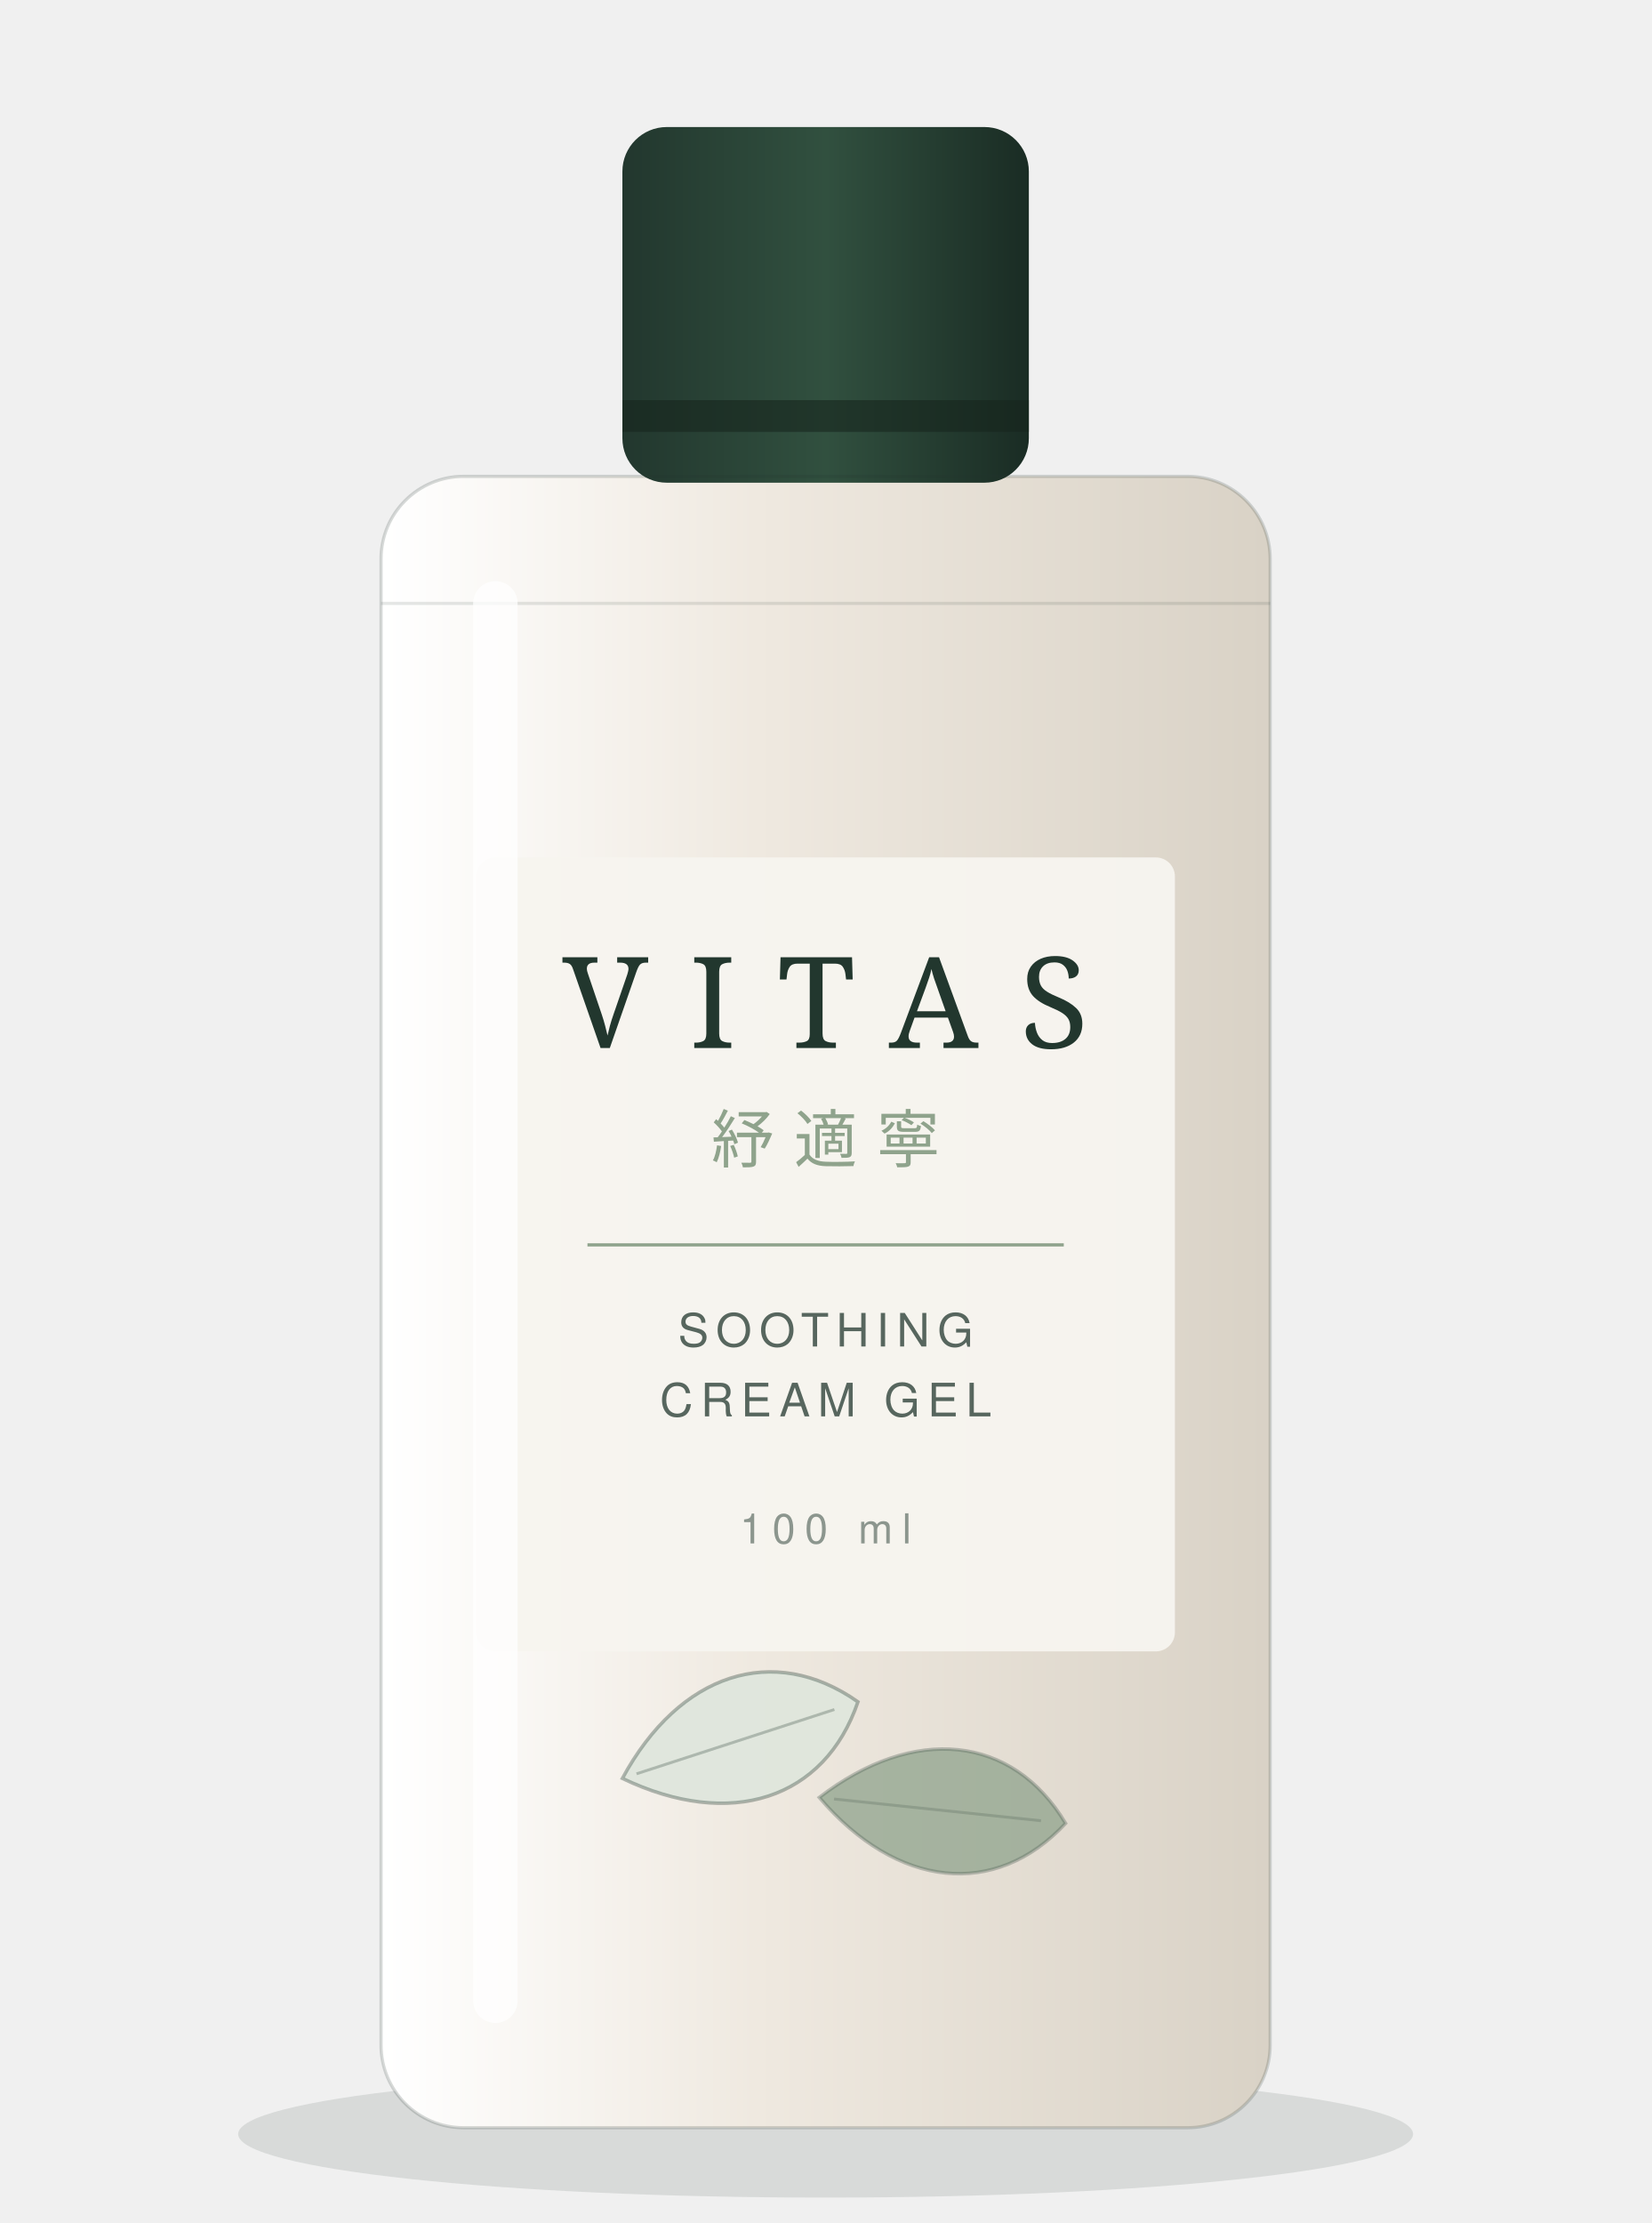
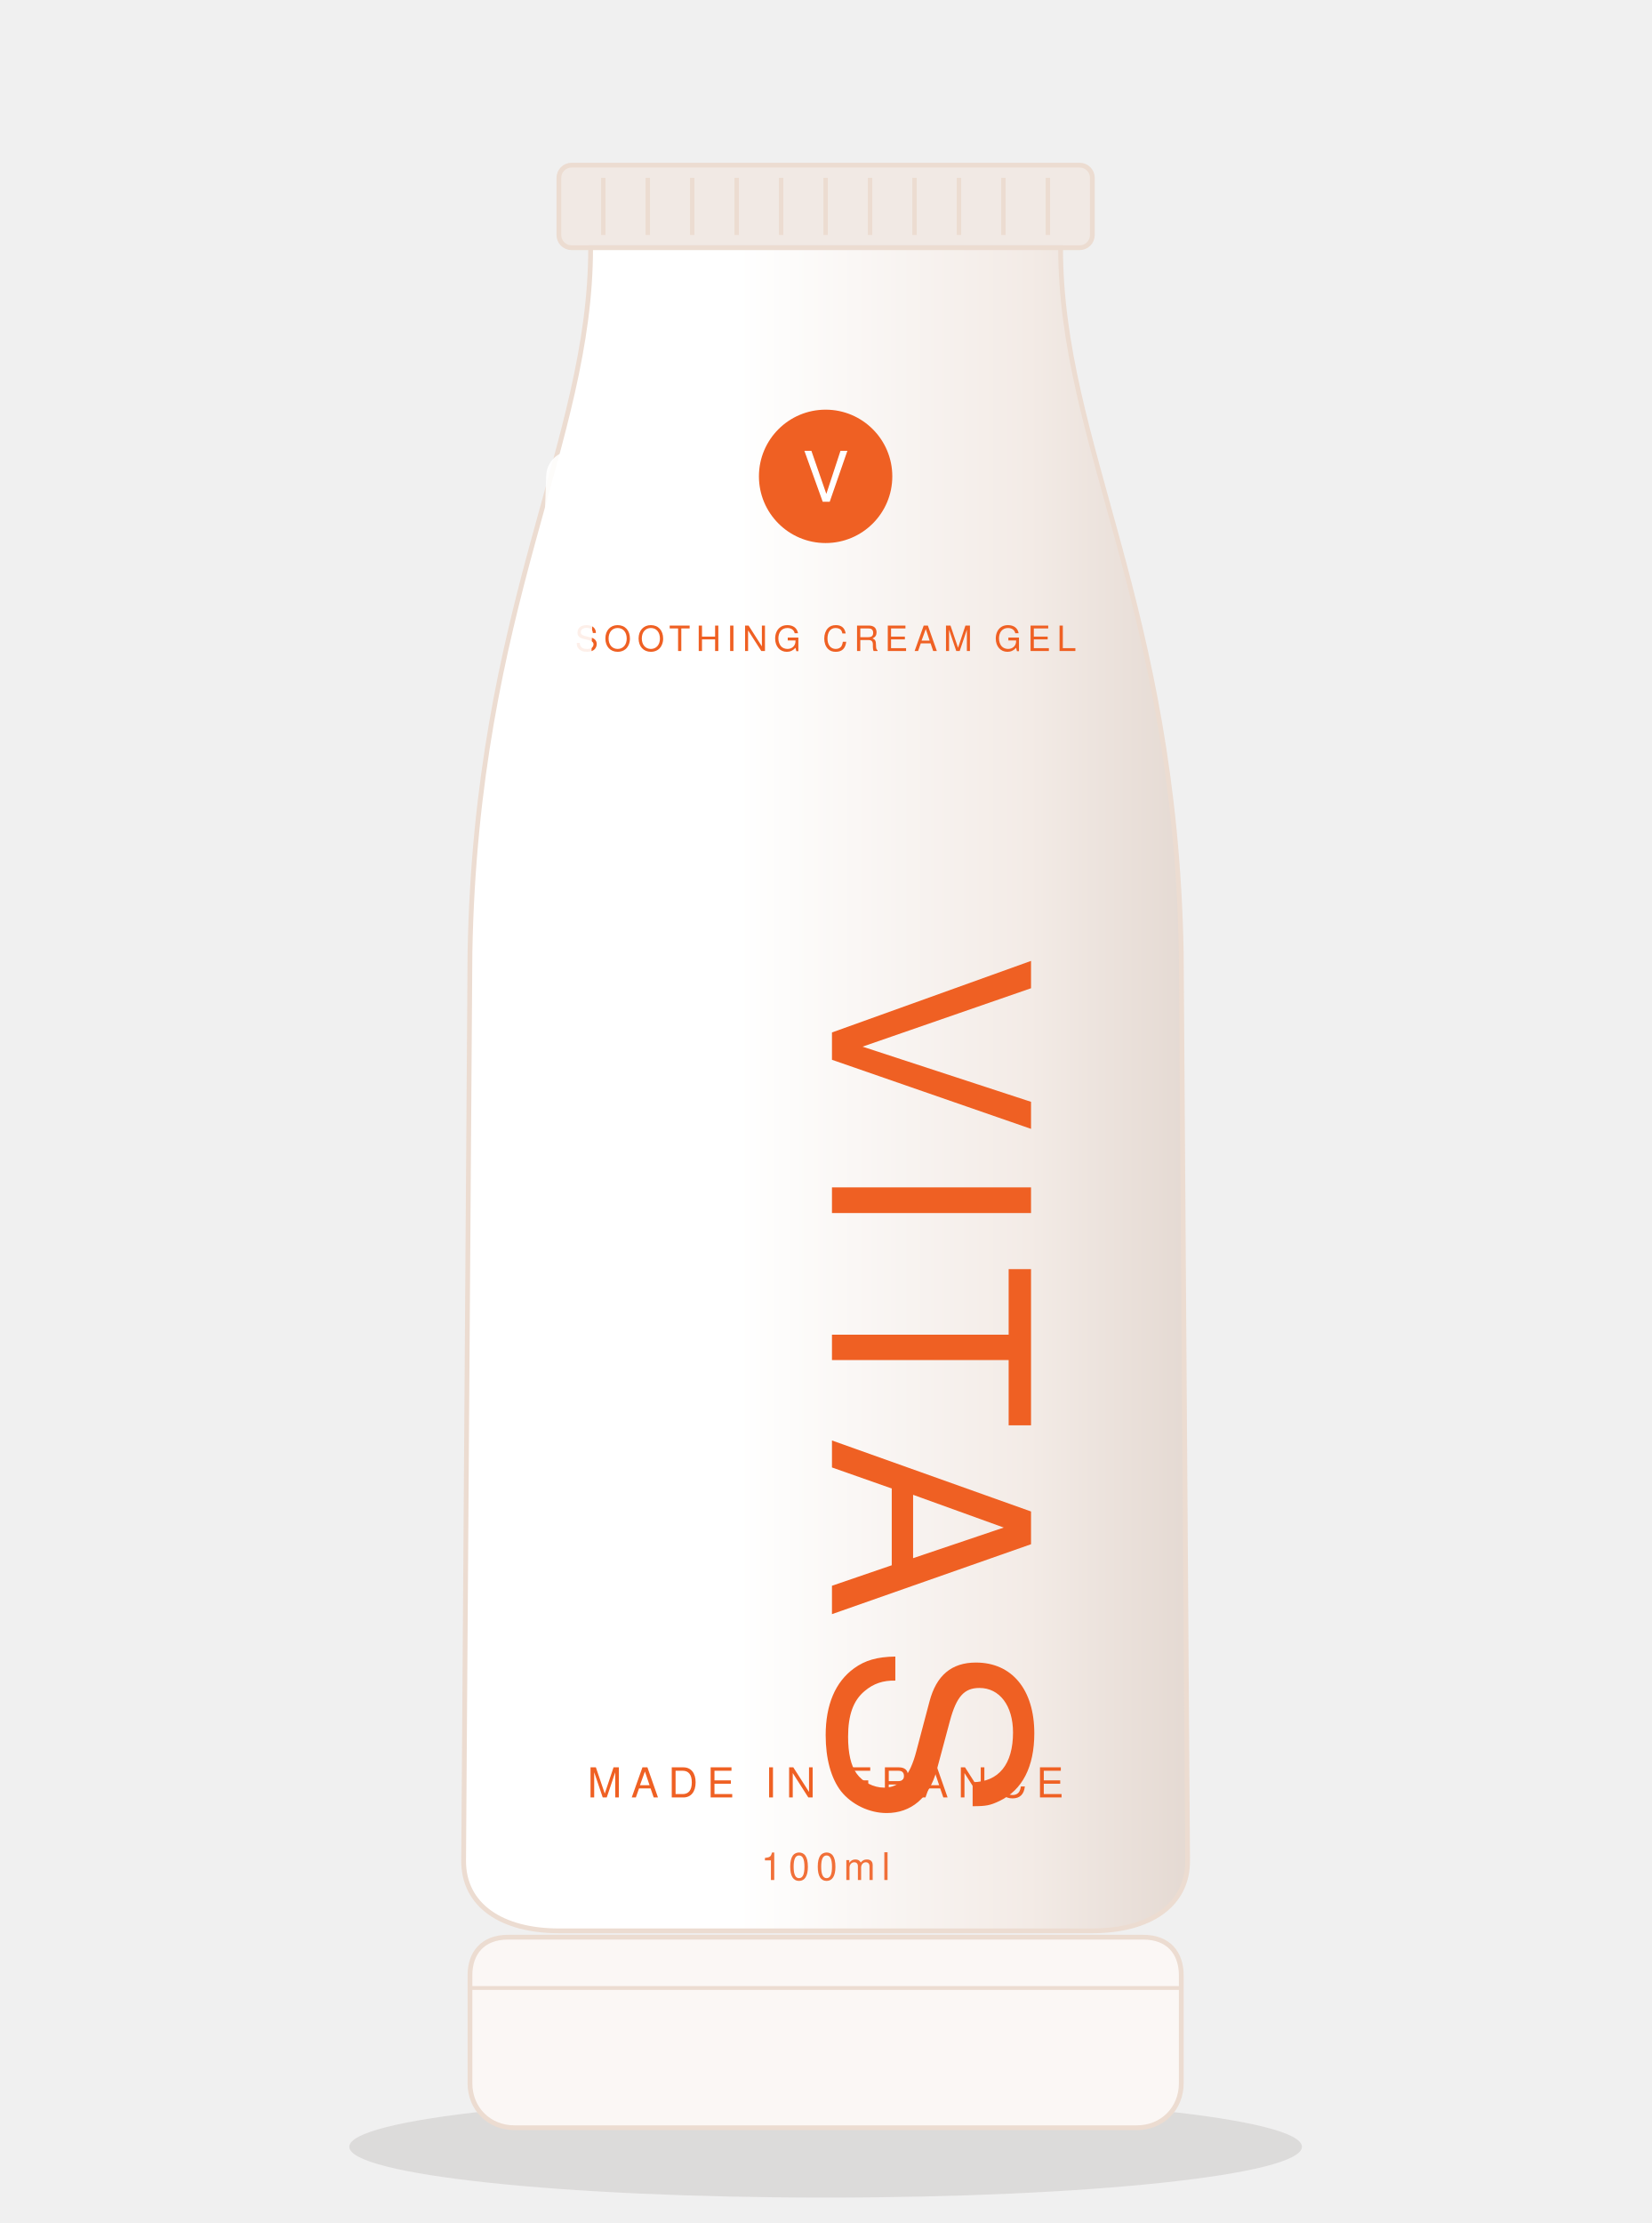
<svg xmlns="http://www.w3.org/2000/svg" viewBox="0 0 520 700" width="520" height="700" role="img" aria-label="VITAS Soothing Cream Gel 100ml">
  <defs>
    <linearGradient id="tube" x1="0" y1="0" x2="1" y2="0">
-       <stop offset="0" stop-color="#ffffff" />
-       <stop offset="0.42" stop-color="#EFE9E0" />
-       <stop offset="1" stop-color="#D9D2C6" />
-     </linearGradient>
-     <linearGradient id="cap" x1="0" y1="0" x2="1" y2="0">
-       <stop offset="0" stop-color="#22372E" />
-       <stop offset="0.5" stop-color="#31503F" />
-       <stop offset="1" stop-color="#1A2C24" />
+       <stop offset="0" stop-color="#FFFFFF" />
+       <stop offset="0.38" stop-color="#FFFFFF" />
+       <stop offset="0.78" stop-color="#F3EBE6" />
+       <stop offset="1" stop-color="#E4D9D2" />
    </linearGradient>
  </defs>
-   <ellipse cx="260" cy="672" rx="185" ry="20" fill="#22372E" opacity="0.12" />
-   <rect x="120" y="150" width="280" height="520" rx="26" fill="url(#tube)" />
-   <path d="M120,190 h280" stroke="#22372E" stroke-opacity="0.12" stroke-width="1" />
-   <rect x="196" y="40" width="128" height="112" rx="14" fill="url(#cap)" />
-   <rect x="196" y="126" width="128" height="10" fill="#16241D" opacity="0.6" />
-   <rect x="150" y="270" width="220" height="250" rx="6" fill="#F7F4EF" opacity="0.95" />
-   <text x="260" y="330" text-anchor="middle" font-family="Georgia, serif" font-size="40" letter-spacing="13" fill="#22372E">VITAS</text>
-   <text x="260" y="366" text-anchor="middle" font-family="serif" font-size="20" letter-spacing="6" fill="#8FA38C">紓適寧</text>
-   <line x1="185" y1="392" x2="335" y2="392" stroke="#8FA38C" stroke-width="1" />
-   <text x="260" y="424" text-anchor="middle" font-family="Helvetica, Arial, sans-serif" font-size="14.5" letter-spacing="2.4" fill="#22372E" opacity="0.75">SOOTHING</text>
-   <text x="260" y="446" text-anchor="middle" font-family="Helvetica, Arial, sans-serif" font-size="14.5" letter-spacing="2.4" fill="#22372E" opacity="0.75">CREAM GEL</text>
-   <text x="260" y="486" text-anchor="middle" font-family="Helvetica, Arial, sans-serif" font-size="13" letter-spacing="3" fill="#22372E" opacity="0.5">100 ml</text>
-   <g transform="translate(196 560) rotate(-18)" opacity="0.95">
-     <path d="M0,0 C27.3,-26 58.5,-26 78,0 C58.5,26 27.3,26 0,0 Z" fill="#DFE6DC" stroke="#22372E" stroke-width="1.1" stroke-opacity="0.35" />
-     <path d="M4.68,0 L70.2,0" stroke="#22372E" stroke-width="0.9" stroke-opacity="0.28" fill="none" />
+   <ellipse cx="260" cy="676" rx="150" ry="16" fill="#2B1A12" opacity="0.1" />
+   <rect x="176" y="52" width="168" height="26" rx="4" fill="#F1E9E4" stroke="#ECDCD1" stroke-width="1.5" />
+   <g stroke="#ECDCD1" stroke-width="1.4">
+     <path d="M190,56 v18" />
+     <path d="M204,56 v18" />
+     <path d="M218,56 v18" />
+     <path d="M232,56 v18" />
+     <path d="M246,56 v18" />
+     <path d="M260,56 v18" />
+     <path d="M274,56 v18" />
+     <path d="M288,56 v18" />
+     <path d="M302,56 v18" />
+     <path d="M316,56 v18" />
+     <path d="M330,56 v18" />
  </g>
-   <g transform="translate(258 566) rotate(6)" opacity="0.75">
-     <path d="M0,0 C27.3,-26 58.5,-26 78,0 C58.5,26 27.3,26 0,0 Z" fill="#8FA38C" stroke="#22372E" stroke-width="1.1" stroke-opacity="0.35" />
-     <path d="M4.68,0 L70.2,0" stroke="#22372E" stroke-width="0.9" stroke-opacity="0.28" fill="none" />
-   </g>
-   <rect x="120" y="150" width="280" height="520" rx="26" fill="none" stroke="#22372E" stroke-opacity="0.18" />
-   <path d="M156,190 v440" stroke="#ffffff" stroke-opacity="0.75" stroke-width="14" stroke-linecap="round" />
+   <path d="M186,78 C186,140 150,190 148,300 L146,586 C146,600 158,608 176,608 L344,608            C362,608 374,600 374,586 L372,300 C370,190 334,140 334,78 Z" fill="url(#tube)" stroke="#ECDCD1" stroke-width="1.5" />
+   <path d="M160,610 h200 c8,0 12,5 12,12 v34 c0,8 -6,14 -14,14 H162 c-8,0 -14,-6 -14,-14 v-34 c0,-7 4,-12 12,-12 Z" fill="#FBF7F5" stroke="#ECDCD1" stroke-width="1.5" />
+   <path d="M148,626 h224" stroke="#ECDCD1" stroke-width="1.2" />
+   <circle cx="260" cy="150" r="21" fill="#EF6023" />
+   <text x="260" y="158" text-anchor="middle" font-family="Helvetica, Arial, sans-serif" font-size="22" font-weight="500" fill="#FFFFFF">V</text>
+   <text x="260" y="205" text-anchor="middle" font-family="Helvetica, Arial, sans-serif" font-size="11" letter-spacing="1.9" fill="#EF6023">SOOTHING CREAM GEL</text>
+   <text x="262" y="300" text-anchor="start" transform="rotate(90 262 300)" font-family="Helvetica, Arial, sans-serif" font-size="86" font-weight="300" letter-spacing="10" fill="#EF6023">VITAS</text>
+   <text x="260" y="566" text-anchor="middle" font-family="Helvetica, Arial, sans-serif" font-size="13" letter-spacing="3" fill="#EF6023">MADE IN FRANCE</text>
+   <text x="260" y="592" text-anchor="middle" font-family="Helvetica, Arial, sans-serif" font-size="12" letter-spacing="2" fill="#EF6023" opacity="0.9">100ml</text>
+   <path d="M180,150 C176,260 174,420 176,560" stroke="#FFFFFF" stroke-opacity="0.9" stroke-width="16" stroke-linecap="round" fill="none" />
</svg>
